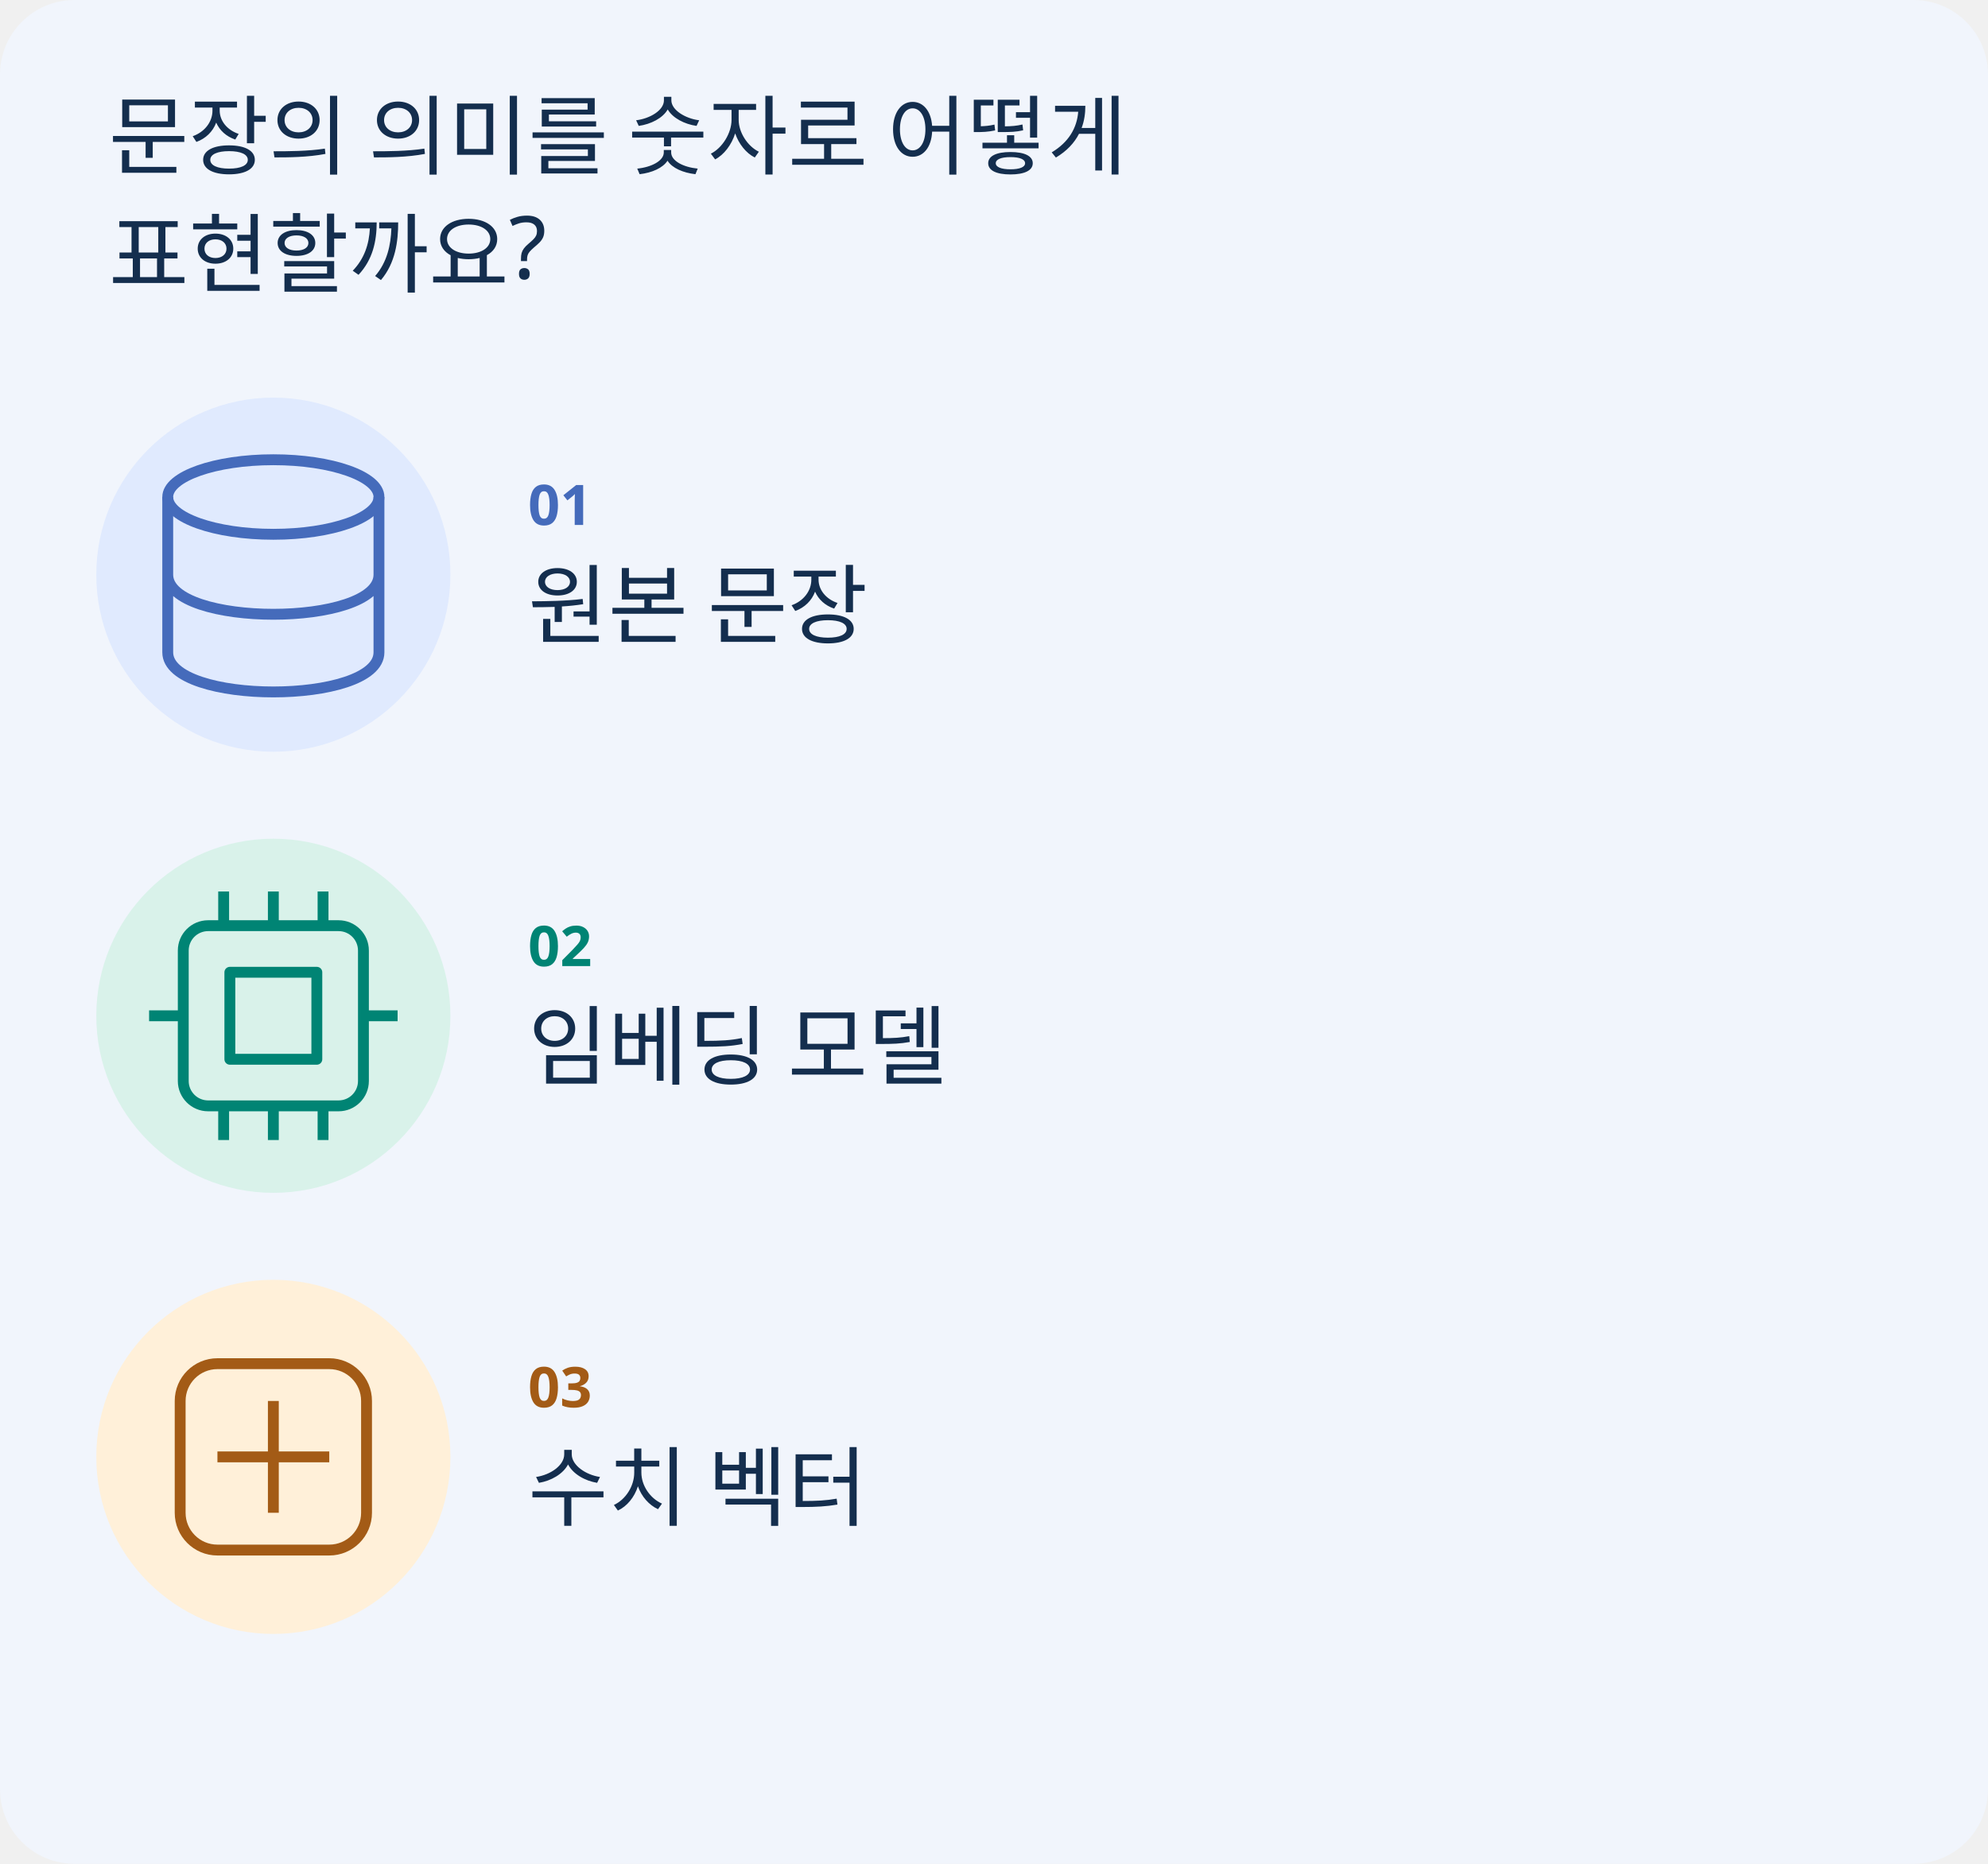
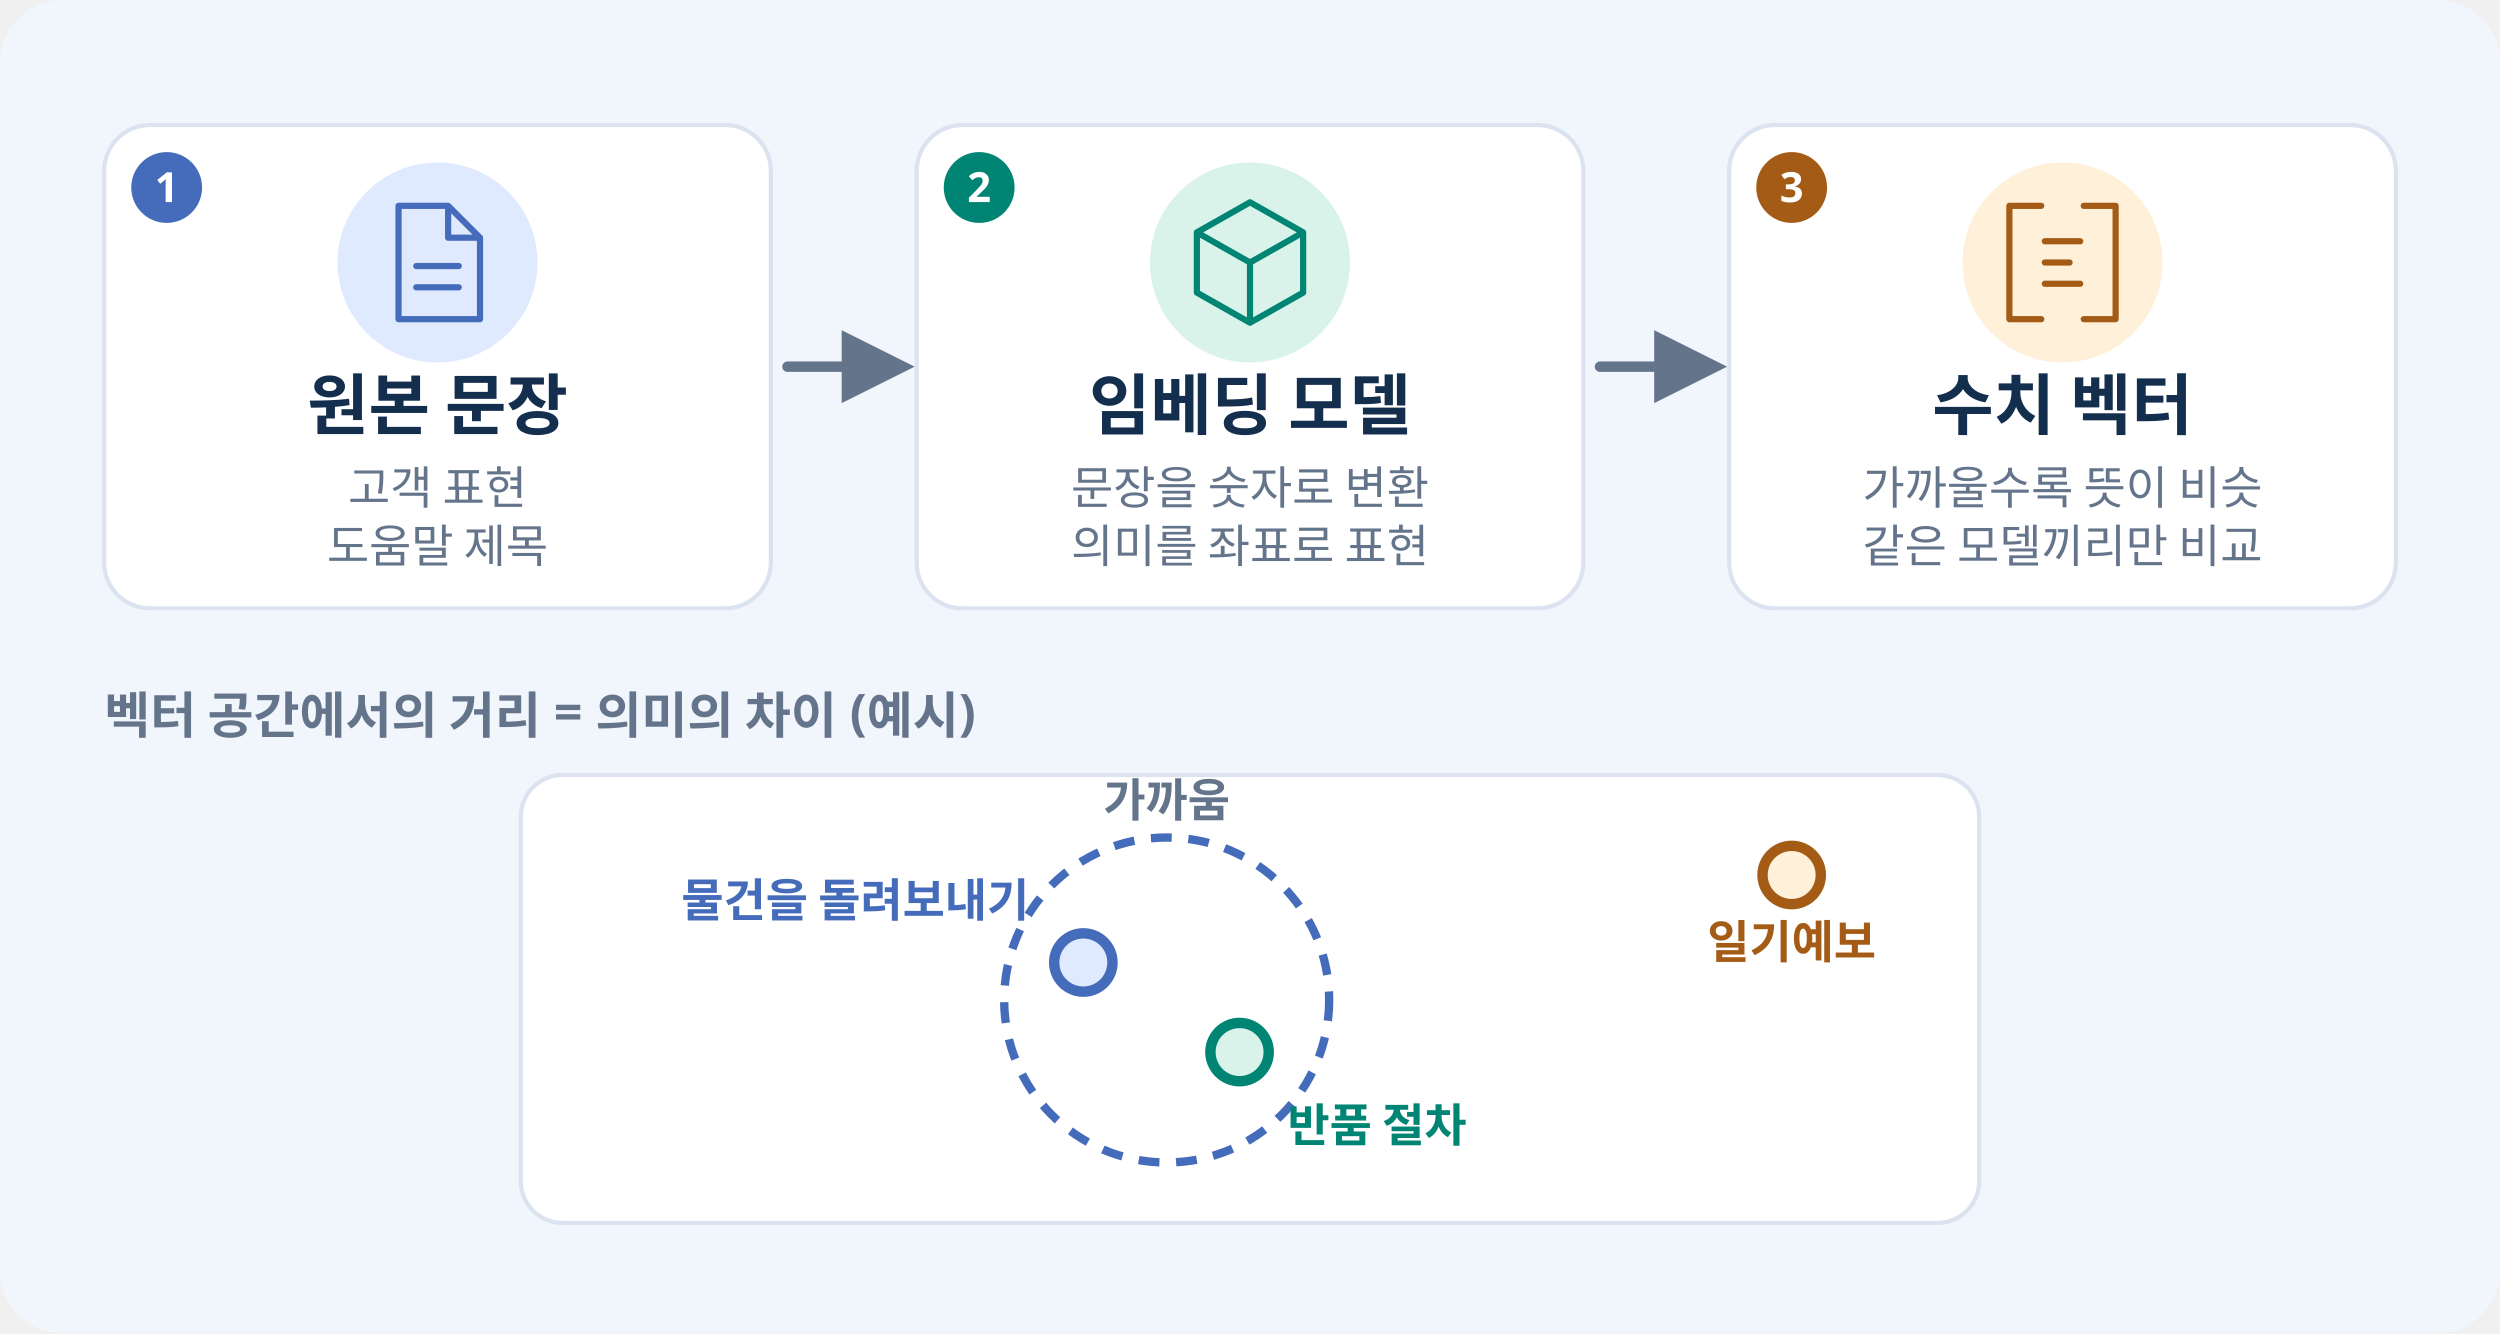
- <svg xmlns="http://www.w3.org/2000/svg" width="640" height="600" viewBox="0 0 640 600" role="img" aria-labelledby="title">
-   <rect width="100%" height="100%" rx="24" fill="#f1f5fc" />
+ <svg xmlns="http://www.w3.org/2000/svg" width="1200" height="640" viewBox="0 0 1200 640" role="img" aria-labelledby="title">
+   <defs>
+     <marker id="ah" viewBox="0 0 10 10" refX="8" refY="5" markerWidth="7" markerHeight="7" orient="auto-start-reverse">
+       <path d="M0 0L10 5L0 10z" fill="#64748b" />
+     </marker>
+   </defs>
+   <rect width="100%" height="100%" rx="30" fill="#f1f5fc" />
  <g font-family="system-ui, sans-serif">
-     <text x="35" y="54" font-size="28" fill="#142e4e">문장의 의미를 숫자로 어떻게</text>
-     <text x="35" y="92" font-size="28" fill="#142e4e">표현할까요?</text>
-     <circle cx="88" cy="185" r="57" fill="#e0eafe" />
-     <g transform="translate(88 185)" fill="none" stroke="#456bbb" stroke-width="3.5" stroke-linejoin="round">
-       <ellipse cy="-25" rx="34" ry="12" />
-       <path d="M-34 -25V25C-34 42 34 42 34 25V-25M-34 0C-34 17 34 17 34 0" />
+     <rect x="50" y="60" width="320" height="232" rx="22" fill="#fff" stroke="#dbe3f0" stroke-width="2" />
+     <circle cx="210.0" cy="126" r="48" fill="#e0eafe" />
+     <g transform="translate(210.0 126) scale(0.85)">
+       <g fill="none" stroke="#456bbb" stroke-width="3.5" stroke-linejoin="round" stroke-linecap="round">
+         <path d="M-22 -32H6L24 -14V32H-22Z M6 -32V-14H24M-12 2H12M-12 14H12" />
+       </g>
    </g>
-     <text x="170" y="169" font-size="18" fill="#456bbb" font-weight="700">01</text>
-     <text x="170" y="205" font-size="28" fill="#142e4e" font-weight="400">원본 문장</text>
-     <circle cx="88" cy="327" r="57" fill="#d9f2ea" />
-     <g transform="translate(88 327)" fill="none" stroke="#008474" stroke-width="3.5" stroke-linejoin="round">
-       <rect x="-29" y="-29" width="58" height="58" rx="8" />
-       <rect x="-14" y="-14" width="28" height="28" />
-       <path d="M-16 -40V-30M0 -40V-30M16 -40V-30M-16 30V40M0 30V40M16 30V40M-40 0H-30M30 0H40" />
+     <circle cx="80" cy="90" r="17" fill="#456bbb" />
+     <text x="80" y="97" font-size="20" fill="#fff" font-weight="700" text-anchor="middle">1</text>
+     <text x="210.0" y="206" font-size="32" fill="#142e4e" font-weight="700" text-anchor="middle">원본 문장</text>
+     <text x="210.0" y="242" font-size="22" fill="#64748b" font-weight="400" text-anchor="middle">고객 표현</text>
+     <text x="210.0" y="270" font-size="22" fill="#64748b" font-weight="400" text-anchor="middle">도움말 제목</text>
+     <rect x="440" y="60" width="320" height="232" rx="22" fill="#fff" stroke="#dbe3f0" stroke-width="2" />
+     <circle cx="600.0" cy="126" r="48" fill="#d9f2ea" />
+     <g transform="translate(600.0 126) scale(0.85)">
+       <g fill="none" stroke="#008474" stroke-width="3.5" stroke-linejoin="round" stroke-linecap="round">
+         <path d="M0 -34L30 -17V17L0 34L-30 17V-17ZM-30 -17L0 0L30 -17M0 0V34" />
+       </g>
    </g>
-     <text x="170" y="311" font-size="18" fill="#008474" font-weight="700">02</text>
-     <text x="170" y="347" font-size="28" fill="#142e4e" font-weight="400">임베딩 모델</text>
-     <circle cx="88" cy="469" r="57" fill="#fff0d9" />
-     <g transform="translate(88 469)" fill="none" stroke="#a35b16" stroke-width="3.5" stroke-linejoin="round">
-       <rect x="-30" y="-30" width="60" height="60" rx="12" />
-       <path d="M-18 0H18M0 -18V18" />
+     <circle cx="470" cy="90" r="17" fill="#008474" />
+     <text x="470" y="97" font-size="20" fill="#fff" font-weight="700" text-anchor="middle">2</text>
+     <text x="600.0" y="206" font-size="32" fill="#142e4e" font-weight="700" text-anchor="middle">임베딩 모델</text>
+     <text x="600.0" y="242" font-size="22" fill="#64748b" font-weight="400" text-anchor="middle">문장을 숫자로 변환</text>
+     <text x="600.0" y="270" font-size="22" fill="#64748b" font-weight="400" text-anchor="middle">의미를 좌표로 표현</text>
+     <rect x="830" y="60" width="320" height="232" rx="22" fill="#fff" stroke="#dbe3f0" stroke-width="2" />
+     <circle cx="990.0" cy="126" r="48" fill="#fff0d9" />
+     <g transform="translate(990.0 126) scale(0.85)">
+       <g fill="none" stroke="#a35b16" stroke-width="3.5" stroke-linejoin="round" stroke-linecap="round">
+         <path d="M-12 -32H-30V32H-12M12 -32H30V32H12" />
+         <path d="M-10 -12H10M-10 0H4M-10 12H10" />
+       </g>
    </g>
-     <text x="170" y="453" font-size="18" fill="#a35b16" font-weight="700">03</text>
-     <text x="170" y="489" font-size="28" fill="#142e4e" font-weight="400">수치 벡터</text>
+     <circle cx="860" cy="90" r="17" fill="#a35b16" />
+     <text x="860" y="97" font-size="20" fill="#fff" font-weight="700" text-anchor="middle">3</text>
+     <text x="990.0" y="206" font-size="32" fill="#142e4e" font-weight="700" text-anchor="middle">수치 벡터</text>
+     <text x="990.0" y="242" font-size="22" fill="#64748b" font-weight="400" text-anchor="middle">가까울수록 뜻이 비슷</text>
+     <text x="990.0" y="270" font-size="22" fill="#64748b" font-weight="400" text-anchor="middle">같은 모델끼리만 비교</text>
+     <path d="M378 176.0L432 176.0" stroke="#64748b" stroke-width="5" fill="none" stroke-linecap="round" marker-end="url(#ah)" />
+     <path d="M768 176.0L822 176.0" stroke="#64748b" stroke-width="5" fill="none" stroke-linecap="round" marker-end="url(#ah)" />
+     <text x="50" y="352" font-size="24" fill="#64748b" font-weight="700" text-anchor="start">벡터 공간에서의 거리 = 의미의 차이 (예시)</text>
+     <rect x="250" y="372" width="700" height="215" rx="20" fill="#fff" stroke="#dbe3f0" stroke-width="2" />
+     <circle cx="560" cy="480" r="78" fill="none" stroke="#456bbb" stroke-width="4" stroke-dasharray="10 8" />
+     <circle cx="520" cy="462" r="14" fill="#e0eafe" stroke="#456bbb" stroke-width="5" />
+     <text x="494" y="440" font-size="22" fill="#456bbb" font-weight="700" text-anchor="end">물건을 돌려보내기</text>
+     <circle cx="595" cy="505" r="14" fill="#d9f2ea" stroke="#008474" stroke-width="5" />
+     <text x="618" y="548" font-size="22" fill="#008474" font-weight="700" text-anchor="start">반품 절차</text>
+     <circle cx="860" cy="420" r="14" fill="#fff0d9" stroke="#a35b16" stroke-width="5" />
+     <text x="860" y="460" font-size="22" fill="#a35b16" font-weight="700" text-anchor="middle">일기예보</text>
+     <text x="560" y="392" font-size="22" fill="#64748b" font-weight="700" text-anchor="middle">가까움</text>
  </g>
</svg>
